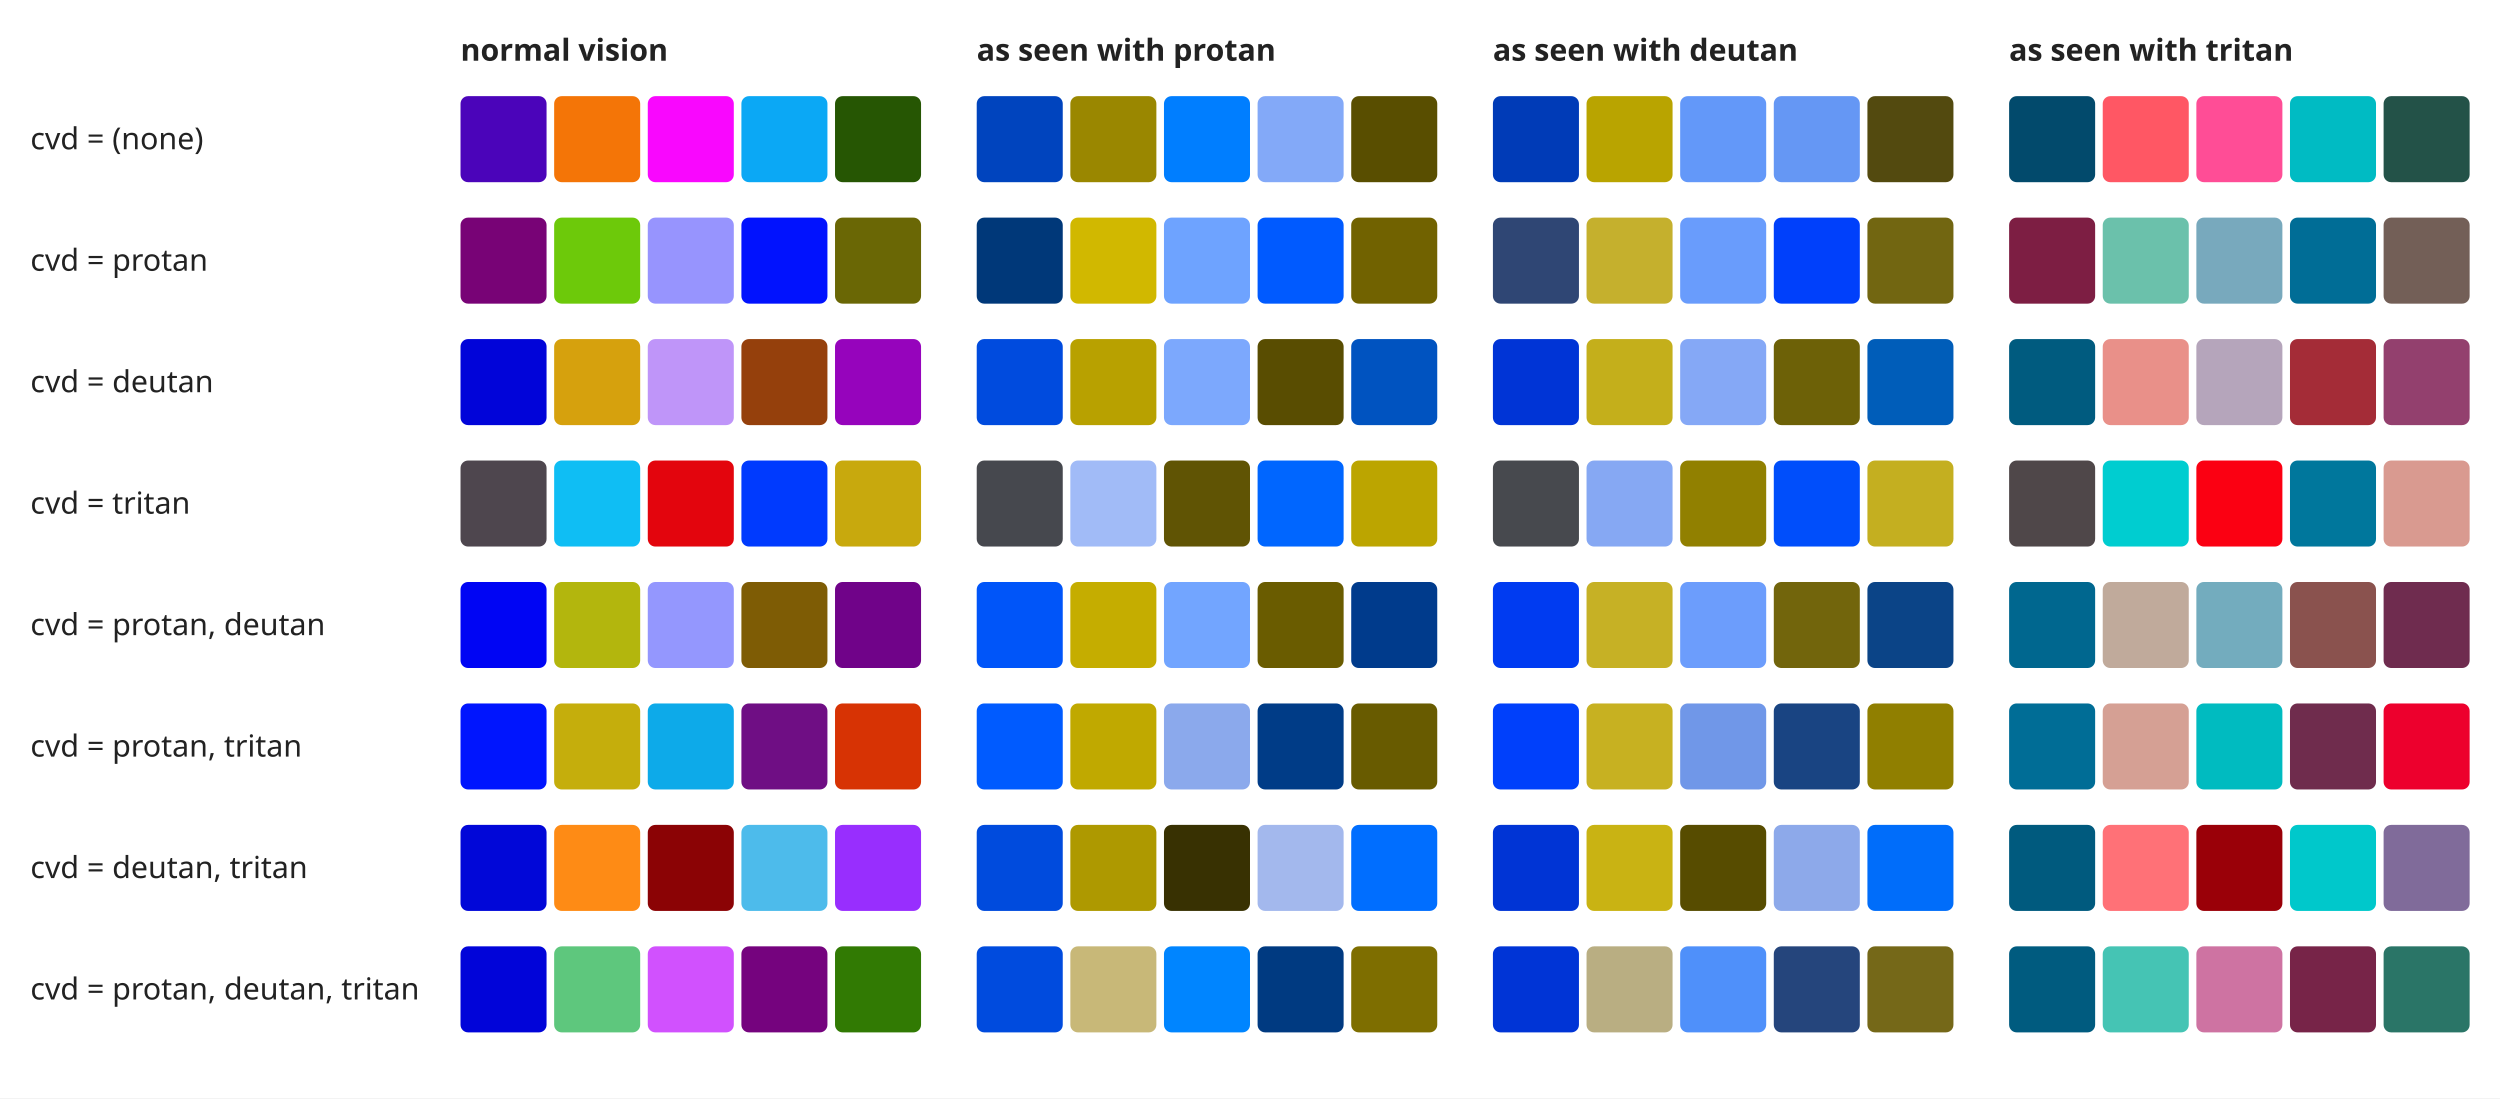
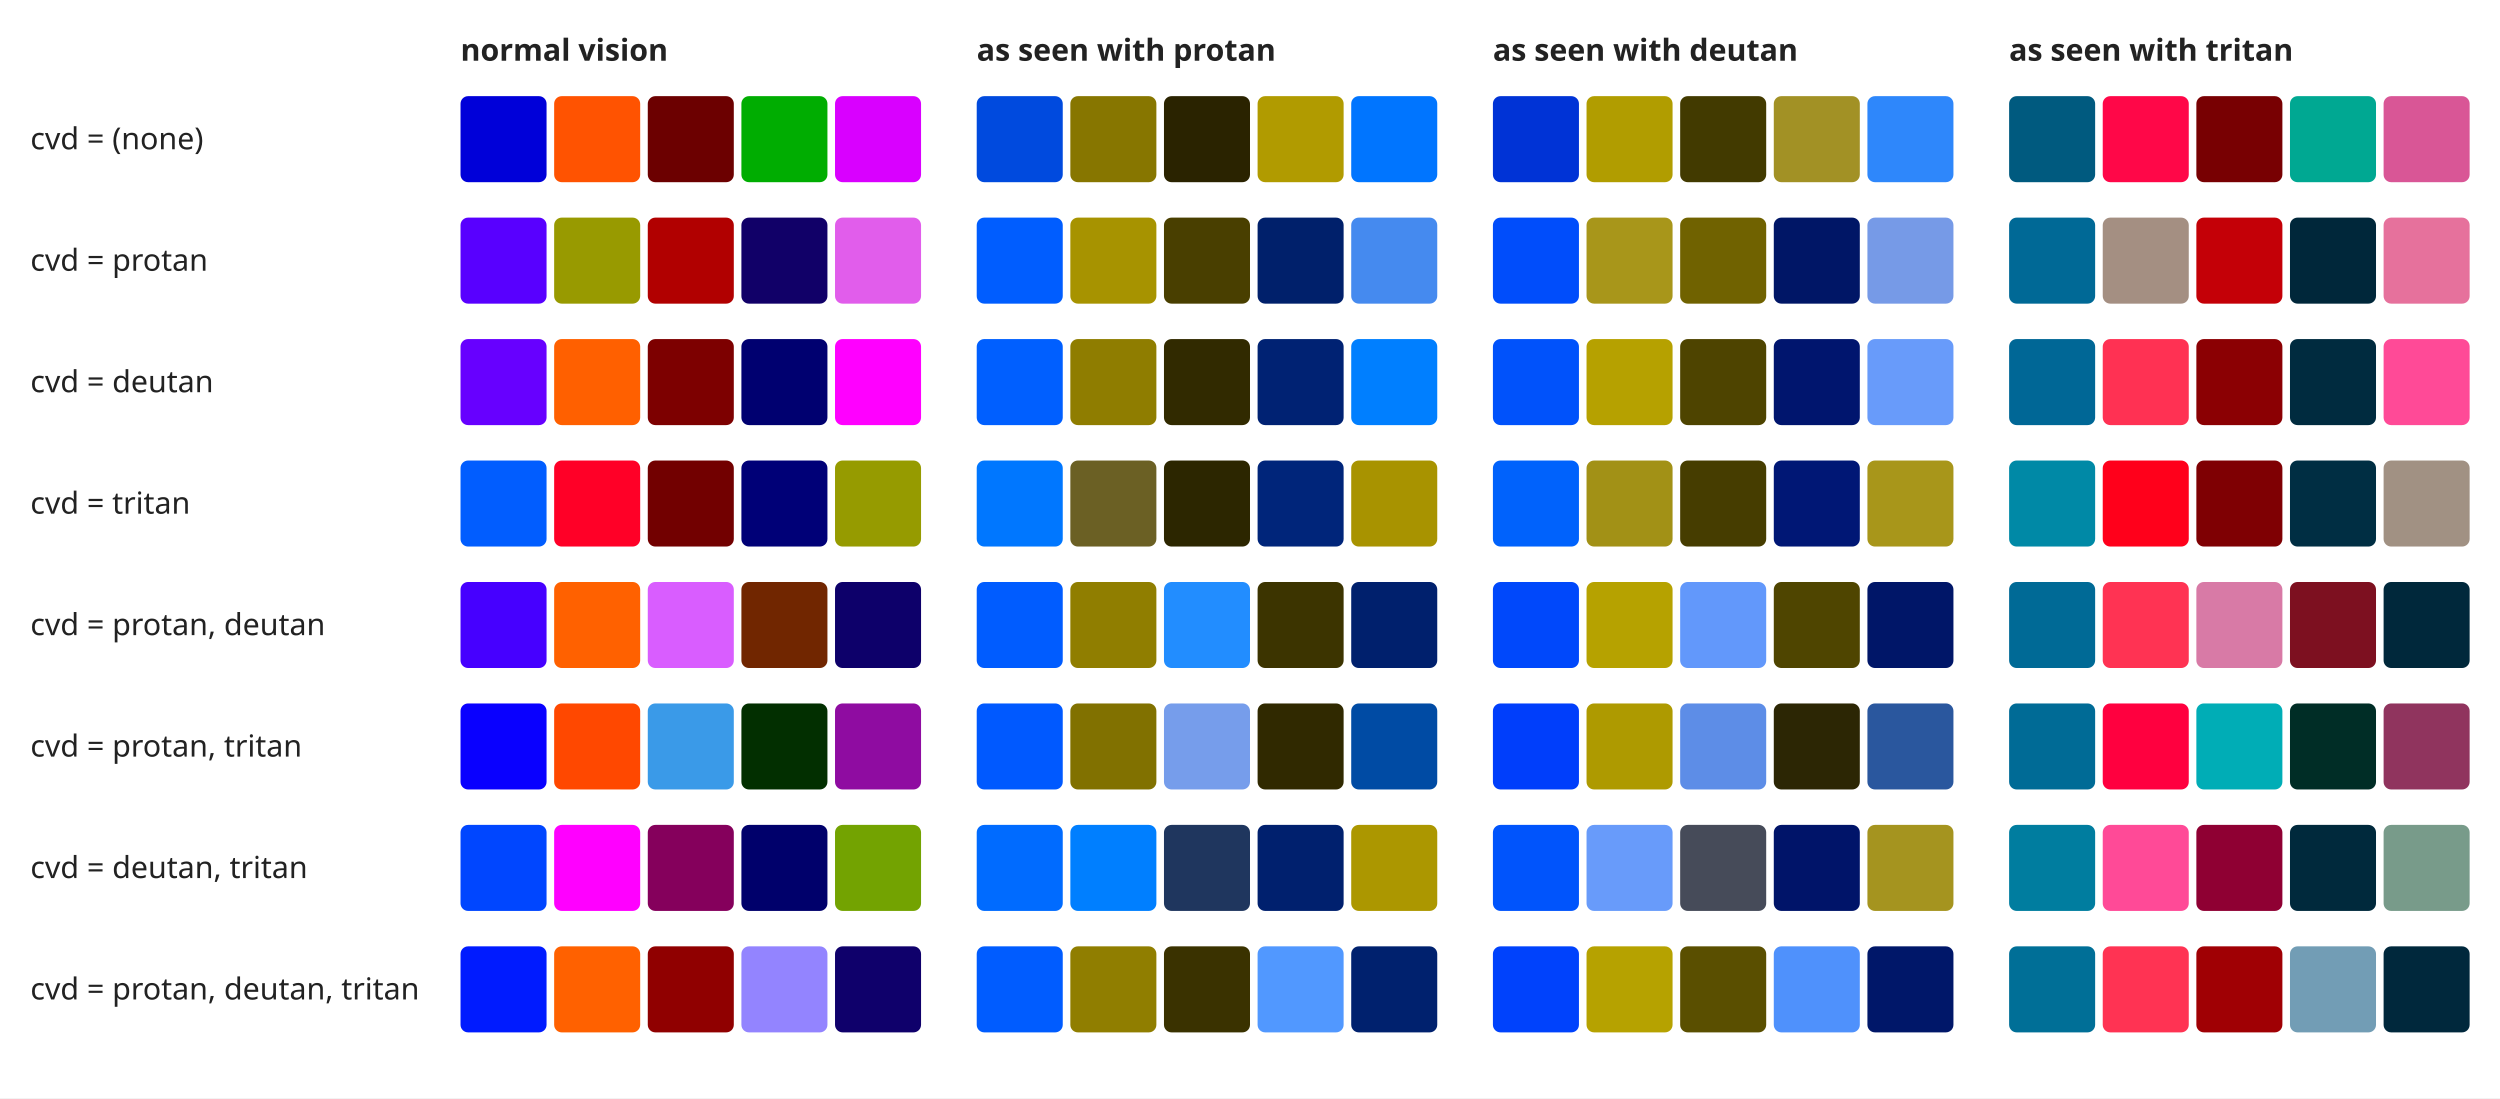
<svg xmlns="http://www.w3.org/2000/svg" viewBox="0 0 988 434" width="988" height="434" font-family="sans-serif" font-size="12">
  <rect width="988" height="434" fill="#ffffff" />
  <text x="182" y="24" fill="#222222" font-weight="bold">normal vision</text>
  <text x="386" y="24" fill="#222222" font-weight="bold">as seen with protan</text>
  <text x="590" y="24" fill="#222222" font-weight="bold">as seen with deutan</text>
  <text x="794" y="24" fill="#222222" font-weight="bold">as seen with tritan</text>
  <text x="12" y="59.0" fill="#222222">cvd = (none)</text>
-   <rect x="182" y="38" width="34" height="34" rx="3" fill="#4b04ba" />
-   <rect x="219" y="38" width="34" height="34" rx="3" fill="#f47507" />
-   <rect x="256" y="38" width="34" height="34" rx="3" fill="#f907fe" />
-   <rect x="293" y="38" width="34" height="34" rx="3" fill="#0ba8f5" />
-   <rect x="330" y="38" width="34" height="34" rx="3" fill="#265603" />
-   <rect x="386" y="38" width="34" height="34" rx="3" fill="#0044be" />
-   <rect x="423" y="38" width="34" height="34" rx="3" fill="#9a8700" />
-   <rect x="460" y="38" width="34" height="34" rx="3" fill="#007eff" />
-   <rect x="497" y="38" width="34" height="34" rx="3" fill="#83a9f8" />
-   <rect x="534" y="38" width="34" height="34" rx="3" fill="#594e00" />
-   <rect x="590" y="38" width="34" height="34" rx="3" fill="#003bb7" />
-   <rect x="627" y="38" width="34" height="34" rx="3" fill="#b9a400" />
-   <rect x="664" y="38" width="34" height="34" rx="3" fill="#6398f9" />
-   <rect x="701" y="38" width="34" height="34" rx="3" fill="#6597f4" />
-   <rect x="738" y="38" width="34" height="34" rx="3" fill="#534a0f" />
-   <rect x="794" y="38" width="34" height="34" rx="3" fill="#024a6c" />
-   <rect x="831" y="38" width="34" height="34" rx="3" fill="#ff5764" />
-   <rect x="868" y="38" width="34" height="34" rx="3" fill="#ff4d96" />
-   <rect x="905" y="38" width="34" height="34" rx="3" fill="#00bbc3" />
-   <rect x="942" y="38" width="34" height="34" rx="3" fill="#235248" />
+   <rect x="182" y="38" width="34" height="34" rx="3" fill="#0000d9" />
+   <rect x="219" y="38" width="34" height="34" rx="3" fill="#ff5301" />
+   <rect x="256" y="38" width="34" height="34" rx="3" fill="#6c0000" />
+   <rect x="293" y="38" width="34" height="34" rx="3" fill="#00ad01" />
+   <rect x="330" y="38" width="34" height="34" rx="3" fill="#d900ff" />
+   <rect x="386" y="38" width="34" height="34" rx="3" fill="#004ade" />
+   <rect x="423" y="38" width="34" height="34" rx="3" fill="#877600" />
+   <rect x="460" y="38" width="34" height="34" rx="3" fill="#2a2300" />
+   <rect x="497" y="38" width="34" height="34" rx="3" fill="#b19b00" />
+   <rect x="534" y="38" width="34" height="34" rx="3" fill="#0075ff" />
+   <rect x="590" y="38" width="34" height="34" rx="3" fill="#0033d6" />
+   <rect x="627" y="38" width="34" height="34" rx="3" fill="#b19d00" />
+   <rect x="664" y="38" width="34" height="34" rx="3" fill="#423a00" />
+   <rect x="701" y="38" width="34" height="34" rx="3" fill="#a29125" />
+   <rect x="738" y="38" width="34" height="34" rx="3" fill="#2e87fb" />
+   <rect x="794" y="38" width="34" height="34" rx="3" fill="#005a7f" />
+   <rect x="831" y="38" width="34" height="34" rx="3" fill="#ff0748" />
+   <rect x="868" y="38" width="34" height="34" rx="3" fill="#780002" />
+   <rect x="905" y="38" width="34" height="34" rx="3" fill="#00a892" />
+   <rect x="942" y="38" width="34" height="34" rx="3" fill="#d95696" />
  <text x="12" y="107.0" fill="#222222">cvd = protan</text>
-   <rect x="182" y="86" width="34" height="34" rx="3" fill="#780376" />
-   <rect x="219" y="86" width="34" height="34" rx="3" fill="#6dc90a" />
-   <rect x="256" y="86" width="34" height="34" rx="3" fill="#9794fe" />
-   <rect x="293" y="86" width="34" height="34" rx="3" fill="#0112fe" />
-   <rect x="330" y="86" width="34" height="34" rx="3" fill="#6a6705" />
-   <rect x="386" y="86" width="34" height="34" rx="3" fill="#003879" />
-   <rect x="423" y="86" width="34" height="34" rx="3" fill="#d1b800" />
-   <rect x="460" y="86" width="34" height="34" rx="3" fill="#6ea3ff" />
-   <rect x="497" y="86" width="34" height="34" rx="3" fill="#005aff" />
-   <rect x="534" y="86" width="34" height="34" rx="3" fill="#716200" />
-   <rect x="590" y="86" width="34" height="34" rx="3" fill="#2f4674" />
-   <rect x="627" y="86" width="34" height="34" rx="3" fill="#c5b02d" />
-   <rect x="664" y="86" width="34" height="34" rx="3" fill="#699cfc" />
-   <rect x="701" y="86" width="34" height="34" rx="3" fill="#0040fb" />
-   <rect x="738" y="86" width="34" height="34" rx="3" fill="#726611" />
-   <rect x="794" y="86" width="34" height="34" rx="3" fill="#7d1e43" />
-   <rect x="831" y="86" width="34" height="34" rx="3" fill="#6bc1ab" />
-   <rect x="868" y="86" width="34" height="34" rx="3" fill="#78a9bd" />
-   <rect x="905" y="86" width="34" height="34" rx="3" fill="#006d96" />
-   <rect x="942" y="86" width="34" height="34" rx="3" fill="#735f57" />
+   <rect x="182" y="86" width="34" height="34" rx="3" fill="#5800ff" />
+   <rect x="219" y="86" width="34" height="34" rx="3" fill="#989a00" />
+   <rect x="256" y="86" width="34" height="34" rx="3" fill="#b10000" />
+   <rect x="293" y="86" width="34" height="34" rx="3" fill="#110068" />
+   <rect x="330" y="86" width="34" height="34" rx="3" fill="#e15deb" />
+   <rect x="386" y="86" width="34" height="34" rx="3" fill="#005dff" />
+   <rect x="423" y="86" width="34" height="34" rx="3" fill="#a79300" />
+   <rect x="460" y="86" width="34" height="34" rx="3" fill="#493f00" />
+   <rect x="497" y="86" width="34" height="34" rx="3" fill="#00206b" />
+   <rect x="534" y="86" width="34" height="34" rx="3" fill="#458aef" />
+   <rect x="590" y="86" width="34" height="34" rx="3" fill="#004dfb" />
+   <rect x="627" y="86" width="34" height="34" rx="3" fill="#a8961a" />
+   <rect x="664" y="86" width="34" height="34" rx="3" fill="#706200" />
+   <rect x="701" y="86" width="34" height="34" rx="3" fill="#001666" />
+   <rect x="738" y="86" width="34" height="34" rx="3" fill="#769ae7" />
+   <rect x="794" y="86" width="34" height="34" rx="3" fill="#006996" />
+   <rect x="831" y="86" width="34" height="34" rx="3" fill="#a48f82" />
+   <rect x="868" y="86" width="34" height="34" rx="3" fill="#c40007" />
+   <rect x="905" y="86" width="34" height="34" rx="3" fill="#00273a" />
+   <rect x="942" y="86" width="34" height="34" rx="3" fill="#e6719c" />
  <text x="12" y="155.0" fill="#222222">cvd = deutan</text>
-   <rect x="182" y="134" width="34" height="34" rx="3" fill="#0104d9" />
-   <rect x="219" y="134" width="34" height="34" rx="3" fill="#d6a10d" />
-   <rect x="256" y="134" width="34" height="34" rx="3" fill="#bf95f9" />
-   <rect x="293" y="134" width="34" height="34" rx="3" fill="#95400c" />
-   <rect x="330" y="134" width="34" height="34" rx="3" fill="#9604bc" />
-   <rect x="386" y="134" width="34" height="34" rx="3" fill="#004bde" />
-   <rect x="423" y="134" width="34" height="34" rx="3" fill="#b8a100" />
-   <rect x="460" y="134" width="34" height="34" rx="3" fill="#7ca8fd" />
-   <rect x="497" y="134" width="34" height="34" rx="3" fill="#594d01" />
-   <rect x="534" y="134" width="34" height="34" rx="3" fill="#0053c0" />
-   <rect x="590" y="134" width="34" height="34" rx="3" fill="#0034d6" />
-   <rect x="627" y="134" width="34" height="34" rx="3" fill="#c4af1b" />
-   <rect x="664" y="134" width="34" height="34" rx="3" fill="#85a8f6" />
-   <rect x="701" y="134" width="34" height="34" rx="3" fill="#6d6107" />
-   <rect x="738" y="134" width="34" height="34" rx="3" fill="#005db9" />
-   <rect x="794" y="134" width="34" height="34" rx="3" fill="#005b7f" />
-   <rect x="831" y="134" width="34" height="34" rx="3" fill="#e99089" />
-   <rect x="868" y="134" width="34" height="34" rx="3" fill="#b5a5bb" />
-   <rect x="905" y="134" width="34" height="34" rx="3" fill="#a42c37" />
-   <rect x="942" y="134" width="34" height="34" rx="3" fill="#93406e" />
+   <rect x="182" y="134" width="34" height="34" rx="3" fill="#6700ff" />
+   <rect x="219" y="134" width="34" height="34" rx="3" fill="#ff6000" />
+   <rect x="256" y="134" width="34" height="34" rx="3" fill="#7d0000" />
+   <rect x="293" y="134" width="34" height="34" rx="3" fill="#000070" />
+   <rect x="330" y="134" width="34" height="34" rx="3" fill="#ff00ff" />
+   <rect x="386" y="134" width="34" height="34" rx="3" fill="#005fff" />
+   <rect x="423" y="134" width="34" height="34" rx="3" fill="#8f7d00" />
+   <rect x="460" y="134" width="34" height="34" rx="3" fill="#312a00" />
+   <rect x="497" y="134" width="34" height="34" rx="3" fill="#002273" />
+   <rect x="534" y="134" width="34" height="34" rx="3" fill="#007fff" />
+   <rect x="590" y="134" width="34" height="34" rx="3" fill="#0052fb" />
+   <rect x="627" y="134" width="34" height="34" rx="3" fill="#b6a100" />
+   <rect x="664" y="134" width="34" height="34" rx="3" fill="#4e4400" />
+   <rect x="701" y="134" width="34" height="34" rx="3" fill="#00156e" />
+   <rect x="738" y="134" width="34" height="34" rx="3" fill="#689bfa" />
+   <rect x="794" y="134" width="34" height="34" rx="3" fill="#006796" />
+   <rect x="831" y="134" width="34" height="34" rx="3" fill="#ff3153" />
+   <rect x="868" y="134" width="34" height="34" rx="3" fill="#8b0003" />
+   <rect x="905" y="134" width="34" height="34" rx="3" fill="#002b3f" />
+   <rect x="942" y="134" width="34" height="34" rx="3" fill="#ff4a97" />
  <text x="12" y="203.0" fill="#222222">cvd = tritan</text>
-   <rect x="182" y="182" width="34" height="34" rx="3" fill="#4e464e" />
-   <rect x="219" y="182" width="34" height="34" rx="3" fill="#0fbef4" />
-   <rect x="256" y="182" width="34" height="34" rx="3" fill="#e3050d" />
-   <rect x="293" y="182" width="34" height="34" rx="3" fill="#003afe" />
-   <rect x="330" y="182" width="34" height="34" rx="3" fill="#c8a90d" />
-   <rect x="386" y="182" width="34" height="34" rx="3" fill="#46484e" />
-   <rect x="423" y="182" width="34" height="34" rx="3" fill="#a1bbf7" />
-   <rect x="460" y="182" width="34" height="34" rx="3" fill="#605404" />
-   <rect x="497" y="182" width="34" height="34" rx="3" fill="#0066ff" />
-   <rect x="534" y="182" width="34" height="34" rx="3" fill="#bca500" />
-   <rect x="590" y="182" width="34" height="34" rx="3" fill="#47494e" />
-   <rect x="627" y="182" width="34" height="34" rx="3" fill="#86a8f3" />
-   <rect x="664" y="182" width="34" height="34" rx="3" fill="#918000" />
-   <rect x="701" y="182" width="34" height="34" rx="3" fill="#004efb" />
-   <rect x="738" y="182" width="34" height="34" rx="3" fill="#c4af20" />
-   <rect x="794" y="182" width="34" height="34" rx="3" fill="#4f4749" />
-   <rect x="831" y="182" width="34" height="34" rx="3" fill="#00cdd0" />
-   <rect x="868" y="182" width="34" height="34" rx="3" fill="#fb0012" />
-   <rect x="905" y="182" width="34" height="34" rx="3" fill="#00779c" />
-   <rect x="942" y="182" width="34" height="34" rx="3" fill="#d99a90" />
+   <rect x="182" y="182" width="34" height="34" rx="3" fill="#015dff" />
+   <rect x="219" y="182" width="34" height="34" rx="3" fill="#ff0027" />
+   <rect x="256" y="182" width="34" height="34" rx="3" fill="#720000" />
+   <rect x="293" y="182" width="34" height="34" rx="3" fill="#000077" />
+   <rect x="330" y="182" width="34" height="34" rx="3" fill="#969b00" />
+   <rect x="386" y="182" width="34" height="34" rx="3" fill="#0077ff" />
+   <rect x="423" y="182" width="34" height="34" rx="3" fill="#6b6024" />
+   <rect x="460" y="182" width="34" height="34" rx="3" fill="#2c2600" />
+   <rect x="497" y="182" width="34" height="34" rx="3" fill="#00257a" />
+   <rect x="534" y="182" width="34" height="34" rx="3" fill="#a89300" />
+   <rect x="590" y="182" width="34" height="34" rx="3" fill="#0062fc" />
+   <rect x="627" y="182" width="34" height="34" rx="3" fill="#a29116" />
+   <rect x="664" y="182" width="34" height="34" rx="3" fill="#463d00" />
+   <rect x="701" y="182" width="34" height="34" rx="3" fill="#001775" />
+   <rect x="738" y="182" width="34" height="34" rx="3" fill="#a8961a" />
+   <rect x="794" y="182" width="34" height="34" rx="3" fill="#0089a6" />
+   <rect x="831" y="182" width="34" height="34" rx="3" fill="#ff001b" />
+   <rect x="868" y="182" width="34" height="34" rx="3" fill="#7f0003" />
+   <rect x="905" y="182" width="34" height="34" rx="3" fill="#002e43" />
+   <rect x="942" y="182" width="34" height="34" rx="3" fill="#a19183" />
  <text x="12" y="251.0" fill="#222222">cvd = protan, deutan</text>
-   <rect x="182" y="230" width="34" height="34" rx="3" fill="#0005f4" />
-   <rect x="219" y="230" width="34" height="34" rx="3" fill="#b3b60d" />
-   <rect x="256" y="230" width="34" height="34" rx="3" fill="#9497fe" />
-   <rect x="293" y="230" width="34" height="34" rx="3" fill="#7e5c05" />
-   <rect x="330" y="230" width="34" height="34" rx="3" fill="#700389" />
-   <rect x="386" y="230" width="34" height="34" rx="3" fill="#0055f9" />
-   <rect x="423" y="230" width="34" height="34" rx="3" fill="#c5ad00" />
-   <rect x="460" y="230" width="34" height="34" rx="3" fill="#72a5ff" />
-   <rect x="497" y="230" width="34" height="34" rx="3" fill="#6a5c00" />
-   <rect x="534" y="230" width="34" height="34" rx="3" fill="#003b8c" />
-   <rect x="590" y="230" width="34" height="34" rx="3" fill="#003bf1" />
-   <rect x="627" y="230" width="34" height="34" rx="3" fill="#c6b125" />
-   <rect x="664" y="230" width="34" height="34" rx="3" fill="#6c9dfc" />
-   <rect x="701" y="230" width="34" height="34" rx="3" fill="#72650c" />
-   <rect x="738" y="230" width="34" height="34" rx="3" fill="#0b4487" />
-   <rect x="794" y="230" width="34" height="34" rx="3" fill="#00678f" />
-   <rect x="831" y="230" width="34" height="34" rx="3" fill="#c0aa9b" />
-   <rect x="868" y="230" width="34" height="34" rx="3" fill="#73acbe" />
-   <rect x="905" y="230" width="34" height="34" rx="3" fill="#8a524e" />
-   <rect x="942" y="230" width="34" height="34" rx="3" fill="#6f2c4f" />
+   <rect x="182" y="230" width="34" height="34" rx="3" fill="#4600ff" />
+   <rect x="219" y="230" width="34" height="34" rx="3" fill="#ff6100" />
+   <rect x="256" y="230" width="34" height="34" rx="3" fill="#d95dff" />
+   <rect x="293" y="230" width="34" height="34" rx="3" fill="#712600" />
+   <rect x="330" y="230" width="34" height="34" rx="3" fill="#0d006a" />
+   <rect x="386" y="230" width="34" height="34" rx="3" fill="#005cff" />
+   <rect x="423" y="230" width="34" height="34" rx="3" fill="#907e00" />
+   <rect x="460" y="230" width="34" height="34" rx="3" fill="#228dff" />
+   <rect x="497" y="230" width="34" height="34" rx="3" fill="#3c3400" />
+   <rect x="534" y="230" width="34" height="34" rx="3" fill="#00206d" />
+   <rect x="590" y="230" width="34" height="34" rx="3" fill="#0048fb" />
+   <rect x="627" y="230" width="34" height="34" rx="3" fill="#b6a200" />
+   <rect x="664" y="230" width="34" height="34" rx="3" fill="#6298fb" />
+   <rect x="701" y="230" width="34" height="34" rx="3" fill="#4f4500" />
+   <rect x="738" y="230" width="34" height="34" rx="3" fill="#001668" />
+   <rect x="794" y="230" width="34" height="34" rx="3" fill="#006a96" />
+   <rect x="831" y="230" width="34" height="34" rx="3" fill="#ff3353" />
+   <rect x="868" y="230" width="34" height="34" rx="3" fill="#d87aa6" />
+   <rect x="905" y="230" width="34" height="34" rx="3" fill="#7d1020" />
+   <rect x="942" y="230" width="34" height="34" rx="3" fill="#00283b" />
  <text x="12" y="299.0" fill="#222222">cvd = protan, tritan</text>
-   <rect x="182" y="278" width="34" height="34" rx="3" fill="#0015fe" />
-   <rect x="219" y="278" width="34" height="34" rx="3" fill="#c5ae0c" />
-   <rect x="256" y="278" width="34" height="34" rx="3" fill="#0daae9" />
-   <rect x="293" y="278" width="34" height="34" rx="3" fill="#6f0e84" />
-   <rect x="330" y="278" width="34" height="34" rx="3" fill="#d73304" />
-   <rect x="386" y="278" width="34" height="34" rx="3" fill="#005bff" />
-   <rect x="423" y="278" width="34" height="34" rx="3" fill="#c0a900" />
-   <rect x="460" y="278" width="34" height="34" rx="3" fill="#8ba9ec" />
-   <rect x="497" y="278" width="34" height="34" rx="3" fill="#003c87" />
-   <rect x="534" y="278" width="34" height="34" rx="3" fill="#685b00" />
-   <rect x="590" y="278" width="34" height="34" rx="3" fill="#0040fb" />
-   <rect x="627" y="278" width="34" height="34" rx="3" fill="#c7b121" />
-   <rect x="664" y="278" width="34" height="34" rx="3" fill="#7097e8" />
-   <rect x="701" y="278" width="34" height="34" rx="3" fill="#194482" />
-   <rect x="738" y="278" width="34" height="34" rx="3" fill="#907f00" />
-   <rect x="794" y="278" width="34" height="34" rx="3" fill="#006d96" />
-   <rect x="831" y="278" width="34" height="34" rx="3" fill="#d5a094" />
-   <rect x="868" y="278" width="34" height="34" rx="3" fill="#00bbc0" />
-   <rect x="905" y="278" width="34" height="34" rx="3" fill="#6f2c4d" />
-   <rect x="942" y="278" width="34" height="34" rx="3" fill="#ed002d" />
+   <rect x="182" y="278" width="34" height="34" rx="3" fill="#0900ff" />
+   <rect x="219" y="278" width="34" height="34" rx="3" fill="#ff4800" />
+   <rect x="256" y="278" width="34" height="34" rx="3" fill="#3a9ae8" />
+   <rect x="293" y="278" width="34" height="34" rx="3" fill="#022f00" />
+   <rect x="330" y="278" width="34" height="34" rx="3" fill="#8f0ca1" />
+   <rect x="386" y="278" width="34" height="34" rx="3" fill="#0059ff" />
+   <rect x="423" y="278" width="34" height="34" rx="3" fill="#817100" />
+   <rect x="460" y="278" width="34" height="34" rx="3" fill="#769deb" />
+   <rect x="497" y="278" width="34" height="34" rx="3" fill="#302900" />
+   <rect x="534" y="278" width="34" height="34" rx="3" fill="#004ba4" />
+   <rect x="590" y="278" width="34" height="34" rx="3" fill="#003efb" />
+   <rect x="627" y="278" width="34" height="34" rx="3" fill="#ae9a00" />
+   <rect x="664" y="278" width="34" height="34" rx="3" fill="#5d8de7" />
+   <rect x="701" y="278" width="34" height="34" rx="3" fill="#2c2604" />
+   <rect x="738" y="278" width="34" height="34" rx="3" fill="#2a579e" />
+   <rect x="794" y="278" width="34" height="34" rx="3" fill="#006b96" />
+   <rect x="831" y="278" width="34" height="34" rx="3" fill="#ff003f" />
+   <rect x="868" y="278" width="34" height="34" rx="3" fill="#00adb6" />
+   <rect x="905" y="278" width="34" height="34" rx="3" fill="#002d26" />
+   <rect x="942" y="278" width="34" height="34" rx="3" fill="#90345e" />
  <text x="12" y="347.0" fill="#222222">cvd = deutan, tritan</text>
-   <rect x="182" y="326" width="34" height="34" rx="3" fill="#0107d8" />
-   <rect x="219" y="326" width="34" height="34" rx="3" fill="#fe8b15" />
-   <rect x="256" y="326" width="34" height="34" rx="3" fill="#8b0305" />
-   <rect x="293" y="326" width="34" height="34" rx="3" fill="#4dbbeb" />
-   <rect x="330" y="326" width="34" height="34" rx="3" fill="#982efe" />
-   <rect x="386" y="326" width="34" height="34" rx="3" fill="#004bdd" />
-   <rect x="423" y="326" width="34" height="34" rx="3" fill="#ae9900" />
-   <rect x="460" y="326" width="34" height="34" rx="3" fill="#383102" />
-   <rect x="497" y="326" width="34" height="34" rx="3" fill="#a3b8ed" />
-   <rect x="534" y="326" width="34" height="34" rx="3" fill="#006eff" />
-   <rect x="590" y="326" width="34" height="34" rx="3" fill="#0034d5" />
-   <rect x="627" y="326" width="34" height="34" rx="3" fill="#c9b313" />
-   <rect x="664" y="326" width="34" height="34" rx="3" fill="#574c00" />
-   <rect x="701" y="326" width="34" height="34" rx="3" fill="#8da9ea" />
-   <rect x="738" y="326" width="34" height="34" rx="3" fill="#006dfa" />
-   <rect x="794" y="326" width="34" height="34" rx="3" fill="#005a7e" />
-   <rect x="831" y="326" width="34" height="34" rx="3" fill="#ff7177" />
-   <rect x="868" y="326" width="34" height="34" rx="3" fill="#9a0008" />
-   <rect x="905" y="326" width="34" height="34" rx="3" fill="#00c8cb" />
-   <rect x="942" y="326" width="34" height="34" rx="3" fill="#806b9a" />
+   <rect x="182" y="326" width="34" height="34" rx="3" fill="#0046ff" />
+   <rect x="219" y="326" width="34" height="34" rx="3" fill="#ff00ff" />
+   <rect x="256" y="326" width="34" height="34" rx="3" fill="#85005c" />
+   <rect x="293" y="326" width="34" height="34" rx="3" fill="#00006b" />
+   <rect x="330" y="326" width="34" height="34" rx="3" fill="#73a301" />
+   <rect x="386" y="326" width="34" height="34" rx="3" fill="#006bff" />
+   <rect x="423" y="326" width="34" height="34" rx="3" fill="#007fff" />
+   <rect x="460" y="326" width="34" height="34" rx="3" fill="#1f365e" />
+   <rect x="497" y="326" width="34" height="34" rx="3" fill="#00206e" />
+   <rect x="534" y="326" width="34" height="34" rx="3" fill="#ac9700" />
+   <rect x="590" y="326" width="34" height="34" rx="3" fill="#0054fc" />
+   <rect x="627" y="326" width="34" height="34" rx="3" fill="#689bfa" />
+   <rect x="664" y="326" width="34" height="34" rx="3" fill="#464b59" />
+   <rect x="701" y="326" width="34" height="34" rx="3" fill="#001469" />
+   <rect x="738" y="326" width="34" height="34" rx="3" fill="#a5941f" />
+   <rect x="794" y="326" width="34" height="34" rx="3" fill="#007d9f" />
+   <rect x="831" y="326" width="34" height="34" rx="3" fill="#ff4a97" />
+   <rect x="868" y="326" width="34" height="34" rx="3" fill="#8f0033" />
+   <rect x="905" y="326" width="34" height="34" rx="3" fill="#00293c" />
+   <rect x="942" y="326" width="34" height="34" rx="3" fill="#789b8a" />
  <text x="12" y="395.0" fill="#222222">cvd = protan, deutan, tritan</text>
-   <rect x="182" y="374" width="34" height="34" rx="3" fill="#0104d9" />
-   <rect x="219" y="374" width="34" height="34" rx="3" fill="#5ec77d" />
-   <rect x="256" y="374" width="34" height="34" rx="3" fill="#d151fe" />
-   <rect x="293" y="374" width="34" height="34" rx="3" fill="#75037e" />
-   <rect x="330" y="374" width="34" height="34" rx="3" fill="#317a03" />
-   <rect x="386" y="374" width="34" height="34" rx="3" fill="#004bde" />
-   <rect x="423" y="374" width="34" height="34" rx="3" fill="#c8b878" />
-   <rect x="460" y="374" width="34" height="34" rx="3" fill="#0085ff" />
-   <rect x="497" y="374" width="34" height="34" rx="3" fill="#003a81" />
-   <rect x="534" y="374" width="34" height="34" rx="3" fill="#7e6e00" />
-   <rect x="590" y="374" width="34" height="34" rx="3" fill="#0034d6" />
-   <rect x="627" y="374" width="34" height="34" rx="3" fill="#b9ae82" />
-   <rect x="664" y="374" width="34" height="34" rx="3" fill="#4f90fa" />
-   <rect x="701" y="374" width="34" height="34" rx="3" fill="#25457c" />
-   <rect x="738" y="374" width="34" height="34" rx="3" fill="#756818" />
-   <rect x="794" y="374" width="34" height="34" rx="3" fill="#005b7f" />
-   <rect x="831" y="374" width="34" height="34" rx="3" fill="#45c4b4" />
-   <rect x="868" y="374" width="34" height="34" rx="3" fill="#ce73a2" />
-   <rect x="905" y="374" width="34" height="34" rx="3" fill="#772448" />
-   <rect x="942" y="374" width="34" height="34" rx="3" fill="#2a7567" />
+   <rect x="182" y="374" width="34" height="34" rx="3" fill="#001bff" />
+   <rect x="219" y="374" width="34" height="34" rx="3" fill="#ff6100" />
+   <rect x="256" y="374" width="34" height="34" rx="3" fill="#900000" />
+   <rect x="293" y="374" width="34" height="34" rx="3" fill="#9384ff" />
+   <rect x="330" y="374" width="34" height="34" rx="3" fill="#0f006b" />
+   <rect x="386" y="374" width="34" height="34" rx="3" fill="#005cff" />
+   <rect x="423" y="374" width="34" height="34" rx="3" fill="#907e00" />
+   <rect x="460" y="374" width="34" height="34" rx="3" fill="#3a3200" />
+   <rect x="497" y="374" width="34" height="34" rx="3" fill="#5198ff" />
+   <rect x="534" y="374" width="34" height="34" rx="3" fill="#00216e" />
+   <rect x="590" y="374" width="34" height="34" rx="3" fill="#0042fc" />
+   <rect x="627" y="374" width="34" height="34" rx="3" fill="#b6a200" />
+   <rect x="664" y="374" width="34" height="34" rx="3" fill="#5a4f00" />
+   <rect x="701" y="374" width="34" height="34" rx="3" fill="#4f91fc" />
+   <rect x="738" y="374" width="34" height="34" rx="3" fill="#001769" />
+   <rect x="794" y="374" width="34" height="34" rx="3" fill="#006f97" />
+   <rect x="831" y="374" width="34" height="34" rx="3" fill="#ff3353" />
+   <rect x="868" y="374" width="34" height="34" rx="3" fill="#a00004" />
+   <rect x="905" y="374" width="34" height="34" rx="3" fill="#729db5" />
+   <rect x="942" y="374" width="34" height="34" rx="3" fill="#00283c" />
</svg>
